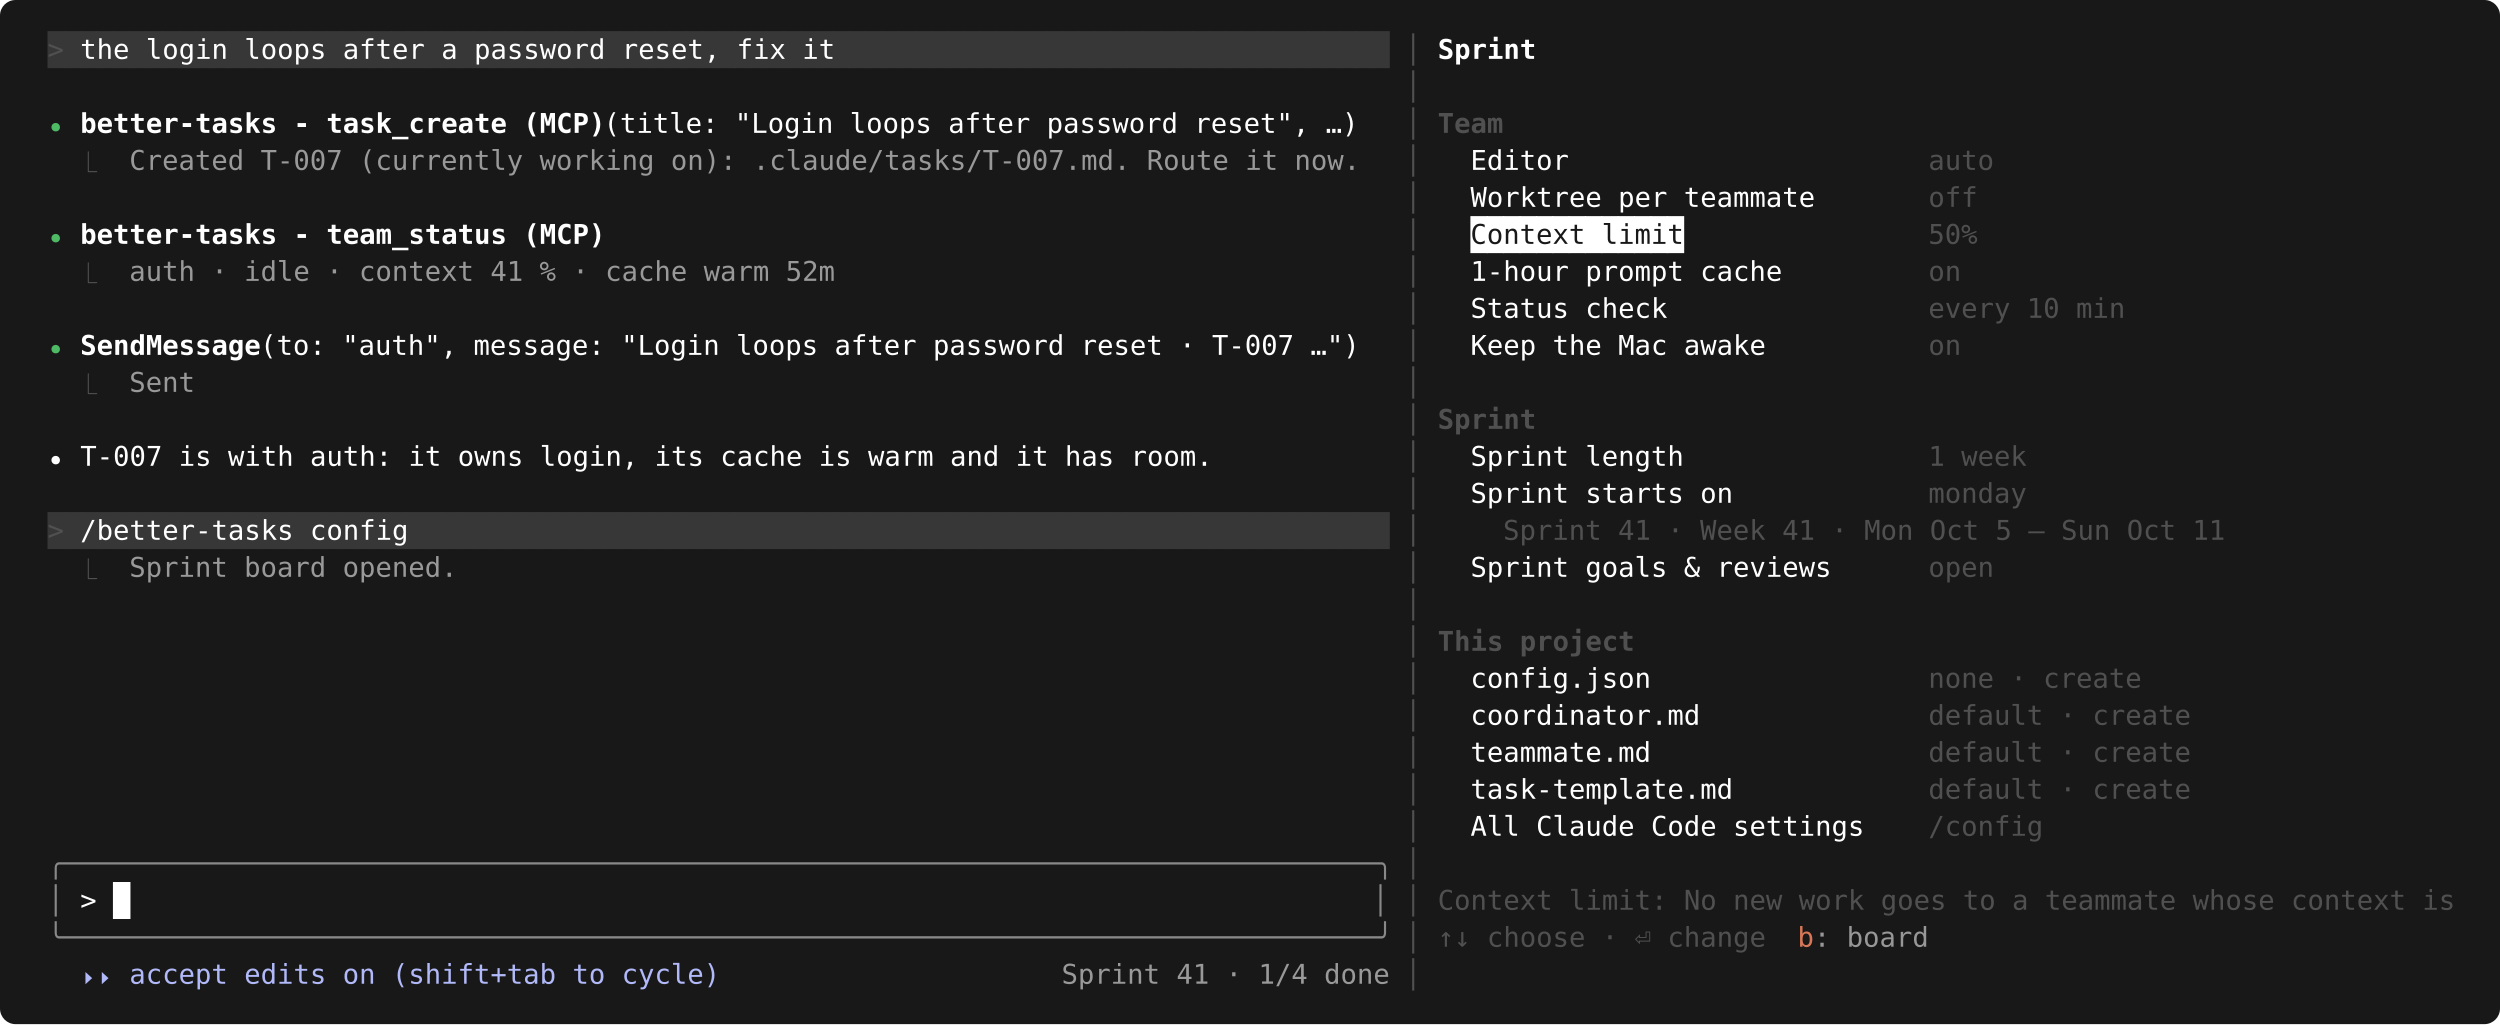
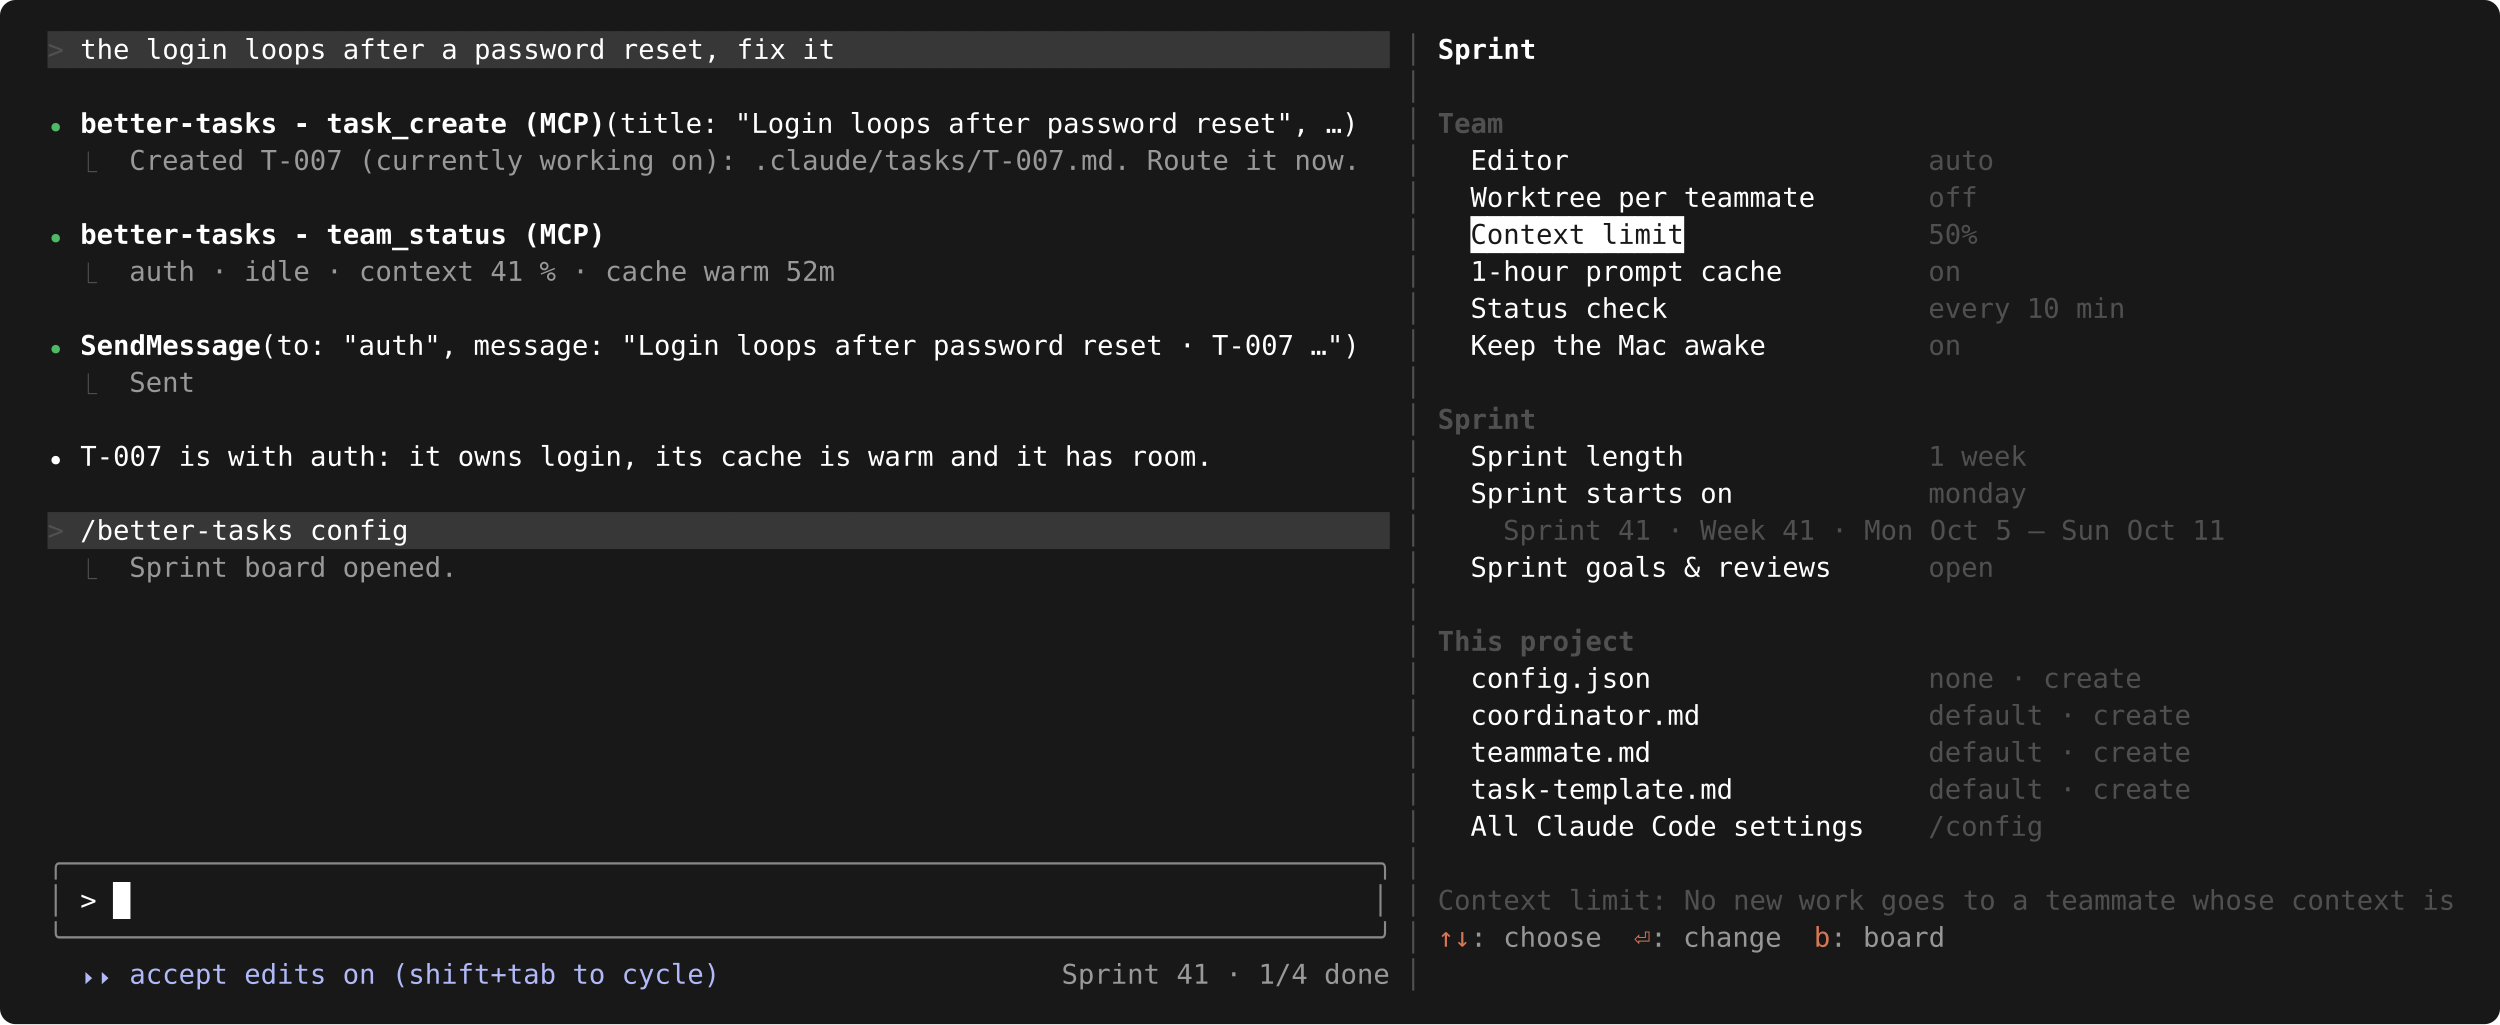
<svg xmlns="http://www.w3.org/2000/svg" width="1284" height="526" viewBox="0 0 1284 526" font-family="JetBrains Mono, SF Mono, Menlo, Consolas, monospace" font-size="14">
  <rect width="100%" height="100%" rx="8" fill="rgb(24,24,24)" />
  <rect x="24.4" y="16" width="9" height="19" fill="rgb(55,55,55)" />
  <rect x="32.8" y="16" width="9" height="19" fill="rgb(55,55,55)" />
  <rect x="41.2" y="16" width="9" height="19" fill="rgb(55,55,55)" />
  <rect x="49.6" y="16" width="9" height="19" fill="rgb(55,55,55)" />
  <rect x="58.0" y="16" width="9" height="19" fill="rgb(55,55,55)" />
  <rect x="66.4" y="16" width="9" height="19" fill="rgb(55,55,55)" />
  <rect x="74.8" y="16" width="9" height="19" fill="rgb(55,55,55)" />
  <rect x="83.2" y="16" width="9" height="19" fill="rgb(55,55,55)" />
  <rect x="91.6" y="16" width="9" height="19" fill="rgb(55,55,55)" />
  <rect x="100.0" y="16" width="9" height="19" fill="rgb(55,55,55)" />
  <rect x="108.4" y="16" width="9" height="19" fill="rgb(55,55,55)" />
  <rect x="116.8" y="16" width="9" height="19" fill="rgb(55,55,55)" />
  <rect x="125.2" y="16" width="9" height="19" fill="rgb(55,55,55)" />
  <rect x="133.6" y="16" width="9" height="19" fill="rgb(55,55,55)" />
  <rect x="142.0" y="16" width="9" height="19" fill="rgb(55,55,55)" />
  <rect x="150.4" y="16" width="9" height="19" fill="rgb(55,55,55)" />
  <rect x="158.8" y="16" width="9" height="19" fill="rgb(55,55,55)" />
  <rect x="167.2" y="16" width="9" height="19" fill="rgb(55,55,55)" />
  <rect x="175.6" y="16" width="9" height="19" fill="rgb(55,55,55)" />
  <rect x="184.0" y="16" width="9" height="19" fill="rgb(55,55,55)" />
  <rect x="192.4" y="16" width="9" height="19" fill="rgb(55,55,55)" />
  <rect x="200.8" y="16" width="9" height="19" fill="rgb(55,55,55)" />
  <rect x="209.2" y="16" width="9" height="19" fill="rgb(55,55,55)" />
  <rect x="217.6" y="16" width="9" height="19" fill="rgb(55,55,55)" />
  <rect x="226.0" y="16" width="9" height="19" fill="rgb(55,55,55)" />
  <rect x="234.4" y="16" width="9" height="19" fill="rgb(55,55,55)" />
  <rect x="242.8" y="16" width="9" height="19" fill="rgb(55,55,55)" />
  <rect x="251.2" y="16" width="9" height="19" fill="rgb(55,55,55)" />
  <rect x="259.6" y="16" width="9" height="19" fill="rgb(55,55,55)" />
  <rect x="268.0" y="16" width="9" height="19" fill="rgb(55,55,55)" />
  <rect x="276.4" y="16" width="9" height="19" fill="rgb(55,55,55)" />
  <rect x="284.8" y="16" width="9" height="19" fill="rgb(55,55,55)" />
  <rect x="293.2" y="16" width="9" height="19" fill="rgb(55,55,55)" />
  <rect x="301.6" y="16" width="9" height="19" fill="rgb(55,55,55)" />
  <rect x="310.0" y="16" width="9" height="19" fill="rgb(55,55,55)" />
  <rect x="318.4" y="16" width="9" height="19" fill="rgb(55,55,55)" />
  <rect x="326.8" y="16" width="9" height="19" fill="rgb(55,55,55)" />
  <rect x="335.2" y="16" width="9" height="19" fill="rgb(55,55,55)" />
  <rect x="343.6" y="16" width="9" height="19" fill="rgb(55,55,55)" />
  <rect x="352.0" y="16" width="9" height="19" fill="rgb(55,55,55)" />
  <rect x="360.4" y="16" width="9" height="19" fill="rgb(55,55,55)" />
  <rect x="368.8" y="16" width="9" height="19" fill="rgb(55,55,55)" />
  <rect x="377.2" y="16" width="9" height="19" fill="rgb(55,55,55)" />
  <rect x="385.6" y="16" width="9" height="19" fill="rgb(55,55,55)" />
  <rect x="394.0" y="16" width="9" height="19" fill="rgb(55,55,55)" />
  <rect x="402.4" y="16" width="9" height="19" fill="rgb(55,55,55)" />
  <rect x="410.8" y="16" width="9" height="19" fill="rgb(55,55,55)" />
  <rect x="419.2" y="16" width="9" height="19" fill="rgb(55,55,55)" />
  <rect x="427.6" y="16" width="9" height="19" fill="rgb(55,55,55)" />
  <rect x="436.0" y="16" width="9" height="19" fill="rgb(55,55,55)" />
  <rect x="444.4" y="16" width="9" height="19" fill="rgb(55,55,55)" />
  <rect x="452.8" y="16" width="9" height="19" fill="rgb(55,55,55)" />
  <rect x="461.2" y="16" width="9" height="19" fill="rgb(55,55,55)" />
  <rect x="469.6" y="16" width="9" height="19" fill="rgb(55,55,55)" />
  <rect x="478.0" y="16" width="9" height="19" fill="rgb(55,55,55)" />
  <rect x="486.4" y="16" width="9" height="19" fill="rgb(55,55,55)" />
  <rect x="494.8" y="16" width="9" height="19" fill="rgb(55,55,55)" />
  <rect x="503.2" y="16" width="9" height="19" fill="rgb(55,55,55)" />
  <rect x="511.6" y="16" width="9" height="19" fill="rgb(55,55,55)" />
  <rect x="520.0" y="16" width="9" height="19" fill="rgb(55,55,55)" />
  <rect x="528.4" y="16" width="9" height="19" fill="rgb(55,55,55)" />
  <rect x="536.8" y="16" width="9" height="19" fill="rgb(55,55,55)" />
  <rect x="545.2" y="16" width="9" height="19" fill="rgb(55,55,55)" />
  <rect x="553.6" y="16" width="9" height="19" fill="rgb(55,55,55)" />
  <rect x="562.0" y="16" width="9" height="19" fill="rgb(55,55,55)" />
  <rect x="570.4" y="16" width="9" height="19" fill="rgb(55,55,55)" />
  <rect x="578.8" y="16" width="9" height="19" fill="rgb(55,55,55)" />
  <rect x="587.2" y="16" width="9" height="19" fill="rgb(55,55,55)" />
  <rect x="595.6" y="16" width="9" height="19" fill="rgb(55,55,55)" />
  <rect x="604.0" y="16" width="9" height="19" fill="rgb(55,55,55)" />
  <rect x="612.4" y="16" width="9" height="19" fill="rgb(55,55,55)" />
  <rect x="620.8" y="16" width="9" height="19" fill="rgb(55,55,55)" />
  <rect x="629.2" y="16" width="9" height="19" fill="rgb(55,55,55)" />
  <rect x="637.6" y="16" width="9" height="19" fill="rgb(55,55,55)" />
  <rect x="646.0" y="16" width="9" height="19" fill="rgb(55,55,55)" />
  <rect x="654.4" y="16" width="9" height="19" fill="rgb(55,55,55)" />
  <rect x="662.8" y="16" width="9" height="19" fill="rgb(55,55,55)" />
  <rect x="671.2" y="16" width="9" height="19" fill="rgb(55,55,55)" />
  <rect x="679.6" y="16" width="9" height="19" fill="rgb(55,55,55)" />
  <rect x="688.0" y="16" width="9" height="19" fill="rgb(55,55,55)" />
  <rect x="696.4" y="16" width="9" height="19" fill="rgb(55,55,55)" />
  <rect x="704.8" y="16" width="9" height="19" fill="rgb(55,55,55)" />
  <text x="24.4" y="30.25" fill="rgb(80,80,80)" textLength="16.8" xml:space="preserve">&gt; </text>
  <text x="41.2" y="30.25" fill="rgb(255,255,255)" textLength="386.4" xml:space="preserve">the login loops after a password reset, fix it</text>
  <text x="721.6" y="30.25" fill="rgb(80,80,80)" textLength="8.4" xml:space="preserve">│</text>
  <text x="730.0" y="30.25" fill="rgb(255,255,255)" font-weight="bold" textLength="67.2" xml:space="preserve"> Sprint </text>
  <text x="721.6" y="49.25" fill="rgb(80,80,80)" textLength="8.4" xml:space="preserve">│</text>
  <text x="24.4" y="68.25" fill="rgb(78,186,101)" textLength="16.8" xml:space="preserve">⏺ </text>
  <text x="41.2" y="68.25" fill="rgb(255,255,255)" font-weight="bold" textLength="268.8" xml:space="preserve">better-tasks - task_create (MCP)</text>
  <text x="310.0" y="68.25" fill="rgb(255,255,255)" textLength="386.4" xml:space="preserve">(title: "Login loops after password reset", …)</text>
  <text x="721.6" y="68.25" fill="rgb(80,80,80)" textLength="8.4" xml:space="preserve">│</text>
  <text x="738.4" y="68.25" fill="rgb(80,80,80)" font-weight="bold" textLength="33.6" xml:space="preserve">Team</text>
  <text x="24.4" y="87.25" fill="rgb(80,80,80)" textLength="42.0" xml:space="preserve">  ⎿  </text>
  <text x="66.4" y="87.25" fill="rgb(153,153,153)" textLength="630.0" xml:space="preserve">Created T-007 (currently working on): .claude/tasks/T-007.md. Route it now.</text>
  <text x="721.6" y="87.25" fill="rgb(80,80,80)" textLength="8.4" xml:space="preserve">│</text>
  <text x="746.8" y="87.25" fill="rgb(255,255,255)" textLength="243.6" xml:space="preserve"> Editor                      </text>
  <text x="990.4" y="87.25" fill="rgb(80,80,80)" textLength="33.6" xml:space="preserve">auto</text>
  <text x="721.6" y="106.25" fill="rgb(80,80,80)" textLength="8.4" xml:space="preserve">│</text>
  <text x="746.8" y="106.25" fill="rgb(255,255,255)" textLength="243.6" xml:space="preserve"> Worktree per teammate       </text>
  <text x="990.4" y="106.25" fill="rgb(80,80,80)" textLength="25.2" xml:space="preserve">off</text>
  <rect x="755.2" y="111" width="9" height="19" fill="rgb(255,255,255)" />
  <rect x="763.6" y="111" width="9" height="19" fill="rgb(255,255,255)" />
  <rect x="772.0" y="111" width="9" height="19" fill="rgb(255,255,255)" />
  <rect x="780.4" y="111" width="9" height="19" fill="rgb(255,255,255)" />
  <rect x="788.8" y="111" width="9" height="19" fill="rgb(255,255,255)" />
  <rect x="797.2" y="111" width="9" height="19" fill="rgb(255,255,255)" />
  <rect x="805.6" y="111" width="9" height="19" fill="rgb(255,255,255)" />
  <rect x="814.0" y="111" width="9" height="19" fill="rgb(255,255,255)" />
  <rect x="822.4" y="111" width="9" height="19" fill="rgb(255,255,255)" />
  <rect x="830.8" y="111" width="9" height="19" fill="rgb(255,255,255)" />
  <rect x="839.2" y="111" width="9" height="19" fill="rgb(255,255,255)" />
  <rect x="847.6" y="111" width="9" height="19" fill="rgb(255,255,255)" />
  <rect x="856.0" y="111" width="9" height="19" fill="rgb(255,255,255)" />
  <text x="24.4" y="125.25" fill="rgb(78,186,101)" textLength="16.8" xml:space="preserve">⏺ </text>
  <text x="41.2" y="125.25" fill="rgb(255,255,255)" font-weight="bold" textLength="268.8" xml:space="preserve">better-tasks - team_status (MCP)</text>
  <text x="721.6" y="125.25" fill="rgb(80,80,80)" textLength="8.4" xml:space="preserve">│</text>
  <text x="755.2" y="125.25" fill="rgb(24,24,24)" textLength="109.2" xml:space="preserve">Context limit</text>
  <text x="990.4" y="125.25" fill="rgb(80,80,80)" textLength="25.2" xml:space="preserve">50%</text>
  <text x="24.4" y="144.25" fill="rgb(80,80,80)" textLength="42.0" xml:space="preserve">  ⎿  </text>
  <text x="66.4" y="144.25" fill="rgb(153,153,153)" textLength="361.2" xml:space="preserve">auth · idle · context 41 % · cache warm 52m</text>
  <text x="721.6" y="144.25" fill="rgb(80,80,80)" textLength="8.4" xml:space="preserve">│</text>
  <text x="746.8" y="144.25" fill="rgb(255,255,255)" textLength="243.6" xml:space="preserve"> 1-hour prompt cache         </text>
  <text x="990.4" y="144.25" fill="rgb(80,80,80)" textLength="16.8" xml:space="preserve">on</text>
  <text x="721.6" y="163.25" fill="rgb(80,80,80)" textLength="8.4" xml:space="preserve">│</text>
  <text x="746.8" y="163.25" fill="rgb(255,255,255)" textLength="243.6" xml:space="preserve"> Status check                </text>
  <text x="990.4" y="163.25" fill="rgb(80,80,80)" textLength="100.8" xml:space="preserve">every 10 min</text>
  <text x="24.4" y="182.25" fill="rgb(78,186,101)" textLength="16.8" xml:space="preserve">⏺ </text>
  <text x="41.2" y="182.25" fill="rgb(255,255,255)" font-weight="bold" textLength="92.4" xml:space="preserve">SendMessage</text>
  <text x="133.6" y="182.25" fill="rgb(255,255,255)" textLength="562.8" xml:space="preserve">(to: "auth", message: "Login loops after password reset · T-007 …")</text>
  <text x="721.6" y="182.25" fill="rgb(80,80,80)" textLength="8.4" xml:space="preserve">│</text>
  <text x="746.8" y="182.25" fill="rgb(255,255,255)" textLength="243.6" xml:space="preserve"> Keep the Mac awake          </text>
  <text x="990.4" y="182.25" fill="rgb(80,80,80)" textLength="16.8" xml:space="preserve">on</text>
  <text x="24.4" y="201.25" fill="rgb(80,80,80)" textLength="42.0" xml:space="preserve">  ⎿  </text>
  <text x="66.4" y="201.25" fill="rgb(153,153,153)" textLength="33.6" xml:space="preserve">Sent</text>
  <text x="721.6" y="201.25" fill="rgb(80,80,80)" textLength="8.4" xml:space="preserve">│</text>
  <text x="721.6" y="220.25" fill="rgb(80,80,80)" textLength="8.4" xml:space="preserve">│</text>
  <text x="738.4" y="220.25" fill="rgb(80,80,80)" font-weight="bold" textLength="50.4" xml:space="preserve">Sprint</text>
  <text x="24.4" y="239.25" fill="rgb(255,255,255)" textLength="596.4" xml:space="preserve">⏺ T-007 is with auth: it owns login, its cache is warm and it has room.</text>
  <text x="721.6" y="239.25" fill="rgb(80,80,80)" textLength="8.4" xml:space="preserve">│</text>
  <text x="746.8" y="239.25" fill="rgb(255,255,255)" textLength="243.6" xml:space="preserve"> Sprint length               </text>
  <text x="990.4" y="239.25" fill="rgb(80,80,80)" textLength="50.4" xml:space="preserve">1 week</text>
  <text x="721.6" y="258.25" fill="rgb(80,80,80)" textLength="8.4" xml:space="preserve">│</text>
  <text x="746.8" y="258.25" fill="rgb(255,255,255)" textLength="243.6" xml:space="preserve"> Sprint starts on            </text>
  <text x="990.4" y="258.25" fill="rgb(80,80,80)" textLength="50.4" xml:space="preserve">monday</text>
  <rect x="24.4" y="263" width="9" height="19" fill="rgb(55,55,55)" />
  <rect x="32.8" y="263" width="9" height="19" fill="rgb(55,55,55)" />
  <rect x="41.2" y="263" width="9" height="19" fill="rgb(55,55,55)" />
  <rect x="49.6" y="263" width="9" height="19" fill="rgb(55,55,55)" />
  <rect x="58.0" y="263" width="9" height="19" fill="rgb(55,55,55)" />
  <rect x="66.4" y="263" width="9" height="19" fill="rgb(55,55,55)" />
  <rect x="74.8" y="263" width="9" height="19" fill="rgb(55,55,55)" />
  <rect x="83.2" y="263" width="9" height="19" fill="rgb(55,55,55)" />
  <rect x="91.6" y="263" width="9" height="19" fill="rgb(55,55,55)" />
  <rect x="100.0" y="263" width="9" height="19" fill="rgb(55,55,55)" />
  <rect x="108.4" y="263" width="9" height="19" fill="rgb(55,55,55)" />
  <rect x="116.8" y="263" width="9" height="19" fill="rgb(55,55,55)" />
  <rect x="125.2" y="263" width="9" height="19" fill="rgb(55,55,55)" />
  <rect x="133.6" y="263" width="9" height="19" fill="rgb(55,55,55)" />
  <rect x="142.0" y="263" width="9" height="19" fill="rgb(55,55,55)" />
  <rect x="150.4" y="263" width="9" height="19" fill="rgb(55,55,55)" />
  <rect x="158.8" y="263" width="9" height="19" fill="rgb(55,55,55)" />
  <rect x="167.2" y="263" width="9" height="19" fill="rgb(55,55,55)" />
  <rect x="175.6" y="263" width="9" height="19" fill="rgb(55,55,55)" />
  <rect x="184.0" y="263" width="9" height="19" fill="rgb(55,55,55)" />
  <rect x="192.4" y="263" width="9" height="19" fill="rgb(55,55,55)" />
  <rect x="200.8" y="263" width="9" height="19" fill="rgb(55,55,55)" />
  <rect x="209.2" y="263" width="9" height="19" fill="rgb(55,55,55)" />
  <rect x="217.6" y="263" width="9" height="19" fill="rgb(55,55,55)" />
  <rect x="226.0" y="263" width="9" height="19" fill="rgb(55,55,55)" />
  <rect x="234.4" y="263" width="9" height="19" fill="rgb(55,55,55)" />
  <rect x="242.8" y="263" width="9" height="19" fill="rgb(55,55,55)" />
  <rect x="251.2" y="263" width="9" height="19" fill="rgb(55,55,55)" />
  <rect x="259.6" y="263" width="9" height="19" fill="rgb(55,55,55)" />
  <rect x="268.0" y="263" width="9" height="19" fill="rgb(55,55,55)" />
  <rect x="276.4" y="263" width="9" height="19" fill="rgb(55,55,55)" />
  <rect x="284.8" y="263" width="9" height="19" fill="rgb(55,55,55)" />
  <rect x="293.2" y="263" width="9" height="19" fill="rgb(55,55,55)" />
  <rect x="301.6" y="263" width="9" height="19" fill="rgb(55,55,55)" />
  <rect x="310.0" y="263" width="9" height="19" fill="rgb(55,55,55)" />
  <rect x="318.4" y="263" width="9" height="19" fill="rgb(55,55,55)" />
  <rect x="326.8" y="263" width="9" height="19" fill="rgb(55,55,55)" />
  <rect x="335.2" y="263" width="9" height="19" fill="rgb(55,55,55)" />
  <rect x="343.6" y="263" width="9" height="19" fill="rgb(55,55,55)" />
  <rect x="352.0" y="263" width="9" height="19" fill="rgb(55,55,55)" />
  <rect x="360.4" y="263" width="9" height="19" fill="rgb(55,55,55)" />
  <rect x="368.8" y="263" width="9" height="19" fill="rgb(55,55,55)" />
  <rect x="377.2" y="263" width="9" height="19" fill="rgb(55,55,55)" />
  <rect x="385.6" y="263" width="9" height="19" fill="rgb(55,55,55)" />
  <rect x="394.0" y="263" width="9" height="19" fill="rgb(55,55,55)" />
  <rect x="402.4" y="263" width="9" height="19" fill="rgb(55,55,55)" />
  <rect x="410.8" y="263" width="9" height="19" fill="rgb(55,55,55)" />
  <rect x="419.2" y="263" width="9" height="19" fill="rgb(55,55,55)" />
  <rect x="427.6" y="263" width="9" height="19" fill="rgb(55,55,55)" />
  <rect x="436.0" y="263" width="9" height="19" fill="rgb(55,55,55)" />
  <rect x="444.4" y="263" width="9" height="19" fill="rgb(55,55,55)" />
  <rect x="452.8" y="263" width="9" height="19" fill="rgb(55,55,55)" />
  <rect x="461.2" y="263" width="9" height="19" fill="rgb(55,55,55)" />
  <rect x="469.6" y="263" width="9" height="19" fill="rgb(55,55,55)" />
  <rect x="478.0" y="263" width="9" height="19" fill="rgb(55,55,55)" />
  <rect x="486.4" y="263" width="9" height="19" fill="rgb(55,55,55)" />
  <rect x="494.8" y="263" width="9" height="19" fill="rgb(55,55,55)" />
  <rect x="503.2" y="263" width="9" height="19" fill="rgb(55,55,55)" />
  <rect x="511.6" y="263" width="9" height="19" fill="rgb(55,55,55)" />
  <rect x="520.0" y="263" width="9" height="19" fill="rgb(55,55,55)" />
  <rect x="528.4" y="263" width="9" height="19" fill="rgb(55,55,55)" />
  <rect x="536.8" y="263" width="9" height="19" fill="rgb(55,55,55)" />
  <rect x="545.2" y="263" width="9" height="19" fill="rgb(55,55,55)" />
  <rect x="553.6" y="263" width="9" height="19" fill="rgb(55,55,55)" />
  <rect x="562.0" y="263" width="9" height="19" fill="rgb(55,55,55)" />
  <rect x="570.4" y="263" width="9" height="19" fill="rgb(55,55,55)" />
  <rect x="578.8" y="263" width="9" height="19" fill="rgb(55,55,55)" />
  <rect x="587.2" y="263" width="9" height="19" fill="rgb(55,55,55)" />
  <rect x="595.6" y="263" width="9" height="19" fill="rgb(55,55,55)" />
  <rect x="604.0" y="263" width="9" height="19" fill="rgb(55,55,55)" />
  <rect x="612.4" y="263" width="9" height="19" fill="rgb(55,55,55)" />
  <rect x="620.8" y="263" width="9" height="19" fill="rgb(55,55,55)" />
  <rect x="629.2" y="263" width="9" height="19" fill="rgb(55,55,55)" />
  <rect x="637.6" y="263" width="9" height="19" fill="rgb(55,55,55)" />
  <rect x="646.0" y="263" width="9" height="19" fill="rgb(55,55,55)" />
  <rect x="654.4" y="263" width="9" height="19" fill="rgb(55,55,55)" />
  <rect x="662.8" y="263" width="9" height="19" fill="rgb(55,55,55)" />
  <rect x="671.2" y="263" width="9" height="19" fill="rgb(55,55,55)" />
  <rect x="679.6" y="263" width="9" height="19" fill="rgb(55,55,55)" />
  <rect x="688.0" y="263" width="9" height="19" fill="rgb(55,55,55)" />
  <rect x="696.4" y="263" width="9" height="19" fill="rgb(55,55,55)" />
  <rect x="704.8" y="263" width="9" height="19" fill="rgb(55,55,55)" />
  <text x="24.4" y="277.25" fill="rgb(80,80,80)" textLength="16.8" xml:space="preserve">&gt; </text>
  <text x="41.2" y="277.25" fill="rgb(255,255,255)" textLength="168.0" xml:space="preserve">/better-tasks config</text>
  <text x="721.6" y="277.25" fill="rgb(80,80,80)" textLength="8.4" xml:space="preserve">│</text>
  <text x="772.0" y="277.25" fill="rgb(80,80,80)" textLength="369.6" xml:space="preserve">Sprint 41 · Week 41 · Mon Oct 5 – Sun Oct 11</text>
  <text x="24.4" y="296.25" fill="rgb(80,80,80)" textLength="42.0" xml:space="preserve">  ⎿  </text>
  <text x="66.4" y="296.25" fill="rgb(153,153,153)" textLength="168.0" xml:space="preserve">Sprint board opened.</text>
  <text x="721.6" y="296.25" fill="rgb(80,80,80)" textLength="8.4" xml:space="preserve">│</text>
  <text x="746.8" y="296.25" fill="rgb(255,255,255)" textLength="243.6" xml:space="preserve"> Sprint goals &amp; reviews      </text>
  <text x="990.4" y="296.25" fill="rgb(80,80,80)" textLength="33.6" xml:space="preserve">open</text>
  <text x="721.6" y="315.25" fill="rgb(80,80,80)" textLength="8.4" xml:space="preserve">│</text>
  <text x="721.6" y="334.25" fill="rgb(80,80,80)" textLength="8.4" xml:space="preserve">│</text>
  <text x="738.4" y="334.25" fill="rgb(80,80,80)" font-weight="bold" textLength="100.8" xml:space="preserve">This project</text>
  <text x="721.6" y="353.25" fill="rgb(80,80,80)" textLength="8.4" xml:space="preserve">│</text>
  <text x="746.8" y="353.25" fill="rgb(255,255,255)" textLength="243.6" xml:space="preserve"> config.json                 </text>
  <text x="990.4" y="353.25" fill="rgb(80,80,80)" textLength="109.2" xml:space="preserve">none · create</text>
  <text x="721.6" y="372.25" fill="rgb(80,80,80)" textLength="8.4" xml:space="preserve">│</text>
  <text x="746.8" y="372.25" fill="rgb(255,255,255)" textLength="243.6" xml:space="preserve"> coordinator.md              </text>
  <text x="990.4" y="372.25" fill="rgb(80,80,80)" textLength="134.4" xml:space="preserve">default · create</text>
  <text x="721.6" y="391.25" fill="rgb(80,80,80)" textLength="8.4" xml:space="preserve">│</text>
  <text x="746.8" y="391.25" fill="rgb(255,255,255)" textLength="243.6" xml:space="preserve"> teammate.md                 </text>
  <text x="990.4" y="391.25" fill="rgb(80,80,80)" textLength="134.4" xml:space="preserve">default · create</text>
  <text x="721.6" y="410.25" fill="rgb(80,80,80)" textLength="8.4" xml:space="preserve">│</text>
  <text x="746.8" y="410.25" fill="rgb(255,255,255)" textLength="243.6" xml:space="preserve"> task-template.md            </text>
  <text x="990.4" y="410.25" fill="rgb(80,80,80)" textLength="134.4" xml:space="preserve">default · create</text>
  <text x="721.6" y="429.25" fill="rgb(80,80,80)" textLength="8.4" xml:space="preserve">│</text>
  <text x="746.8" y="429.25" fill="rgb(255,255,255)" textLength="243.6" xml:space="preserve"> All Claude Code settings    </text>
  <text x="990.4" y="429.25" fill="rgb(80,80,80)" textLength="58.8" xml:space="preserve">/config</text>
  <text x="24.4" y="448.25" fill="rgb(136,136,136)" textLength="688.8" xml:space="preserve">╭────────────────────────────────────────────────────────────────────────────────╮</text>
  <text x="721.6" y="448.25" fill="rgb(80,80,80)" textLength="8.4" xml:space="preserve">│</text>
  <rect x="58.0" y="453" width="9" height="19" fill="rgb(255,255,255)" />
  <text x="24.4" y="467.25" fill="rgb(136,136,136)" textLength="8.4" xml:space="preserve">│</text>
  <text x="41.2" y="467.25" fill="rgb(255,255,255)" textLength="8.4" xml:space="preserve">&gt;</text>
  <text x="704.8" y="467.25" fill="rgb(136,136,136)" textLength="8.4" xml:space="preserve">│</text>
  <text x="721.6" y="467.25" fill="rgb(80,80,80)" textLength="8.4" xml:space="preserve">│</text>
  <text x="738.4" y="467.25" fill="rgb(80,80,80)" textLength="520.8" xml:space="preserve">Context limit: No new work goes to a teammate whose context is</text>
  <text x="24.4" y="486.25" fill="rgb(136,136,136)" textLength="688.8" xml:space="preserve">╰────────────────────────────────────────────────────────────────────────────────╯</text>
  <text x="721.6" y="486.25" fill="rgb(80,80,80)" textLength="8.4" xml:space="preserve">│</text>
-   <text x="738.4" y="486.25" fill="rgb(80,80,80)" textLength="168.0" xml:space="preserve">↑↓ choose · ⏎ change</text>
-   <text x="923.2" y="486.25" fill="rgb(215,119,87)" textLength="8.4" xml:space="preserve">b</text>
-   <text x="931.6" y="486.25" fill="rgb(255,255,255)" opacity="0.55" textLength="58.8" xml:space="preserve">: board</text>
+   <text x="738.4" y="486.25" fill="rgb(215,119,87)" textLength="16.8" xml:space="preserve">↑↓</text>
+   <text x="755.2" y="486.25" fill="rgb(255,255,255)" opacity="0.55" textLength="67.2" xml:space="preserve">: choose</text>
+   <text x="839.2" y="486.25" fill="rgb(215,119,87)" textLength="8.4" xml:space="preserve">⏎</text>
+   <text x="847.6" y="486.25" fill="rgb(255,255,255)" opacity="0.55" textLength="67.2" xml:space="preserve">: change</text>
+   <text x="931.6" y="486.25" fill="rgb(215,119,87)" textLength="8.4" xml:space="preserve">b</text>
+   <text x="940.0" y="486.25" fill="rgb(255,255,255)" opacity="0.55" textLength="58.8" xml:space="preserve">: board</text>
  <text x="24.4" y="505.25" fill="rgb(177,185,249)" textLength="344.4" xml:space="preserve">  ⏵⏵ accept edits on (shift+tab to cycle)</text>
  <text x="545.2" y="505.25" fill="rgb(153,153,153)" textLength="168.0" xml:space="preserve">Sprint 41 · 1/4 done</text>
  <text x="721.6" y="505.25" fill="rgb(80,80,80)" textLength="8.4" xml:space="preserve">│</text>
</svg>
